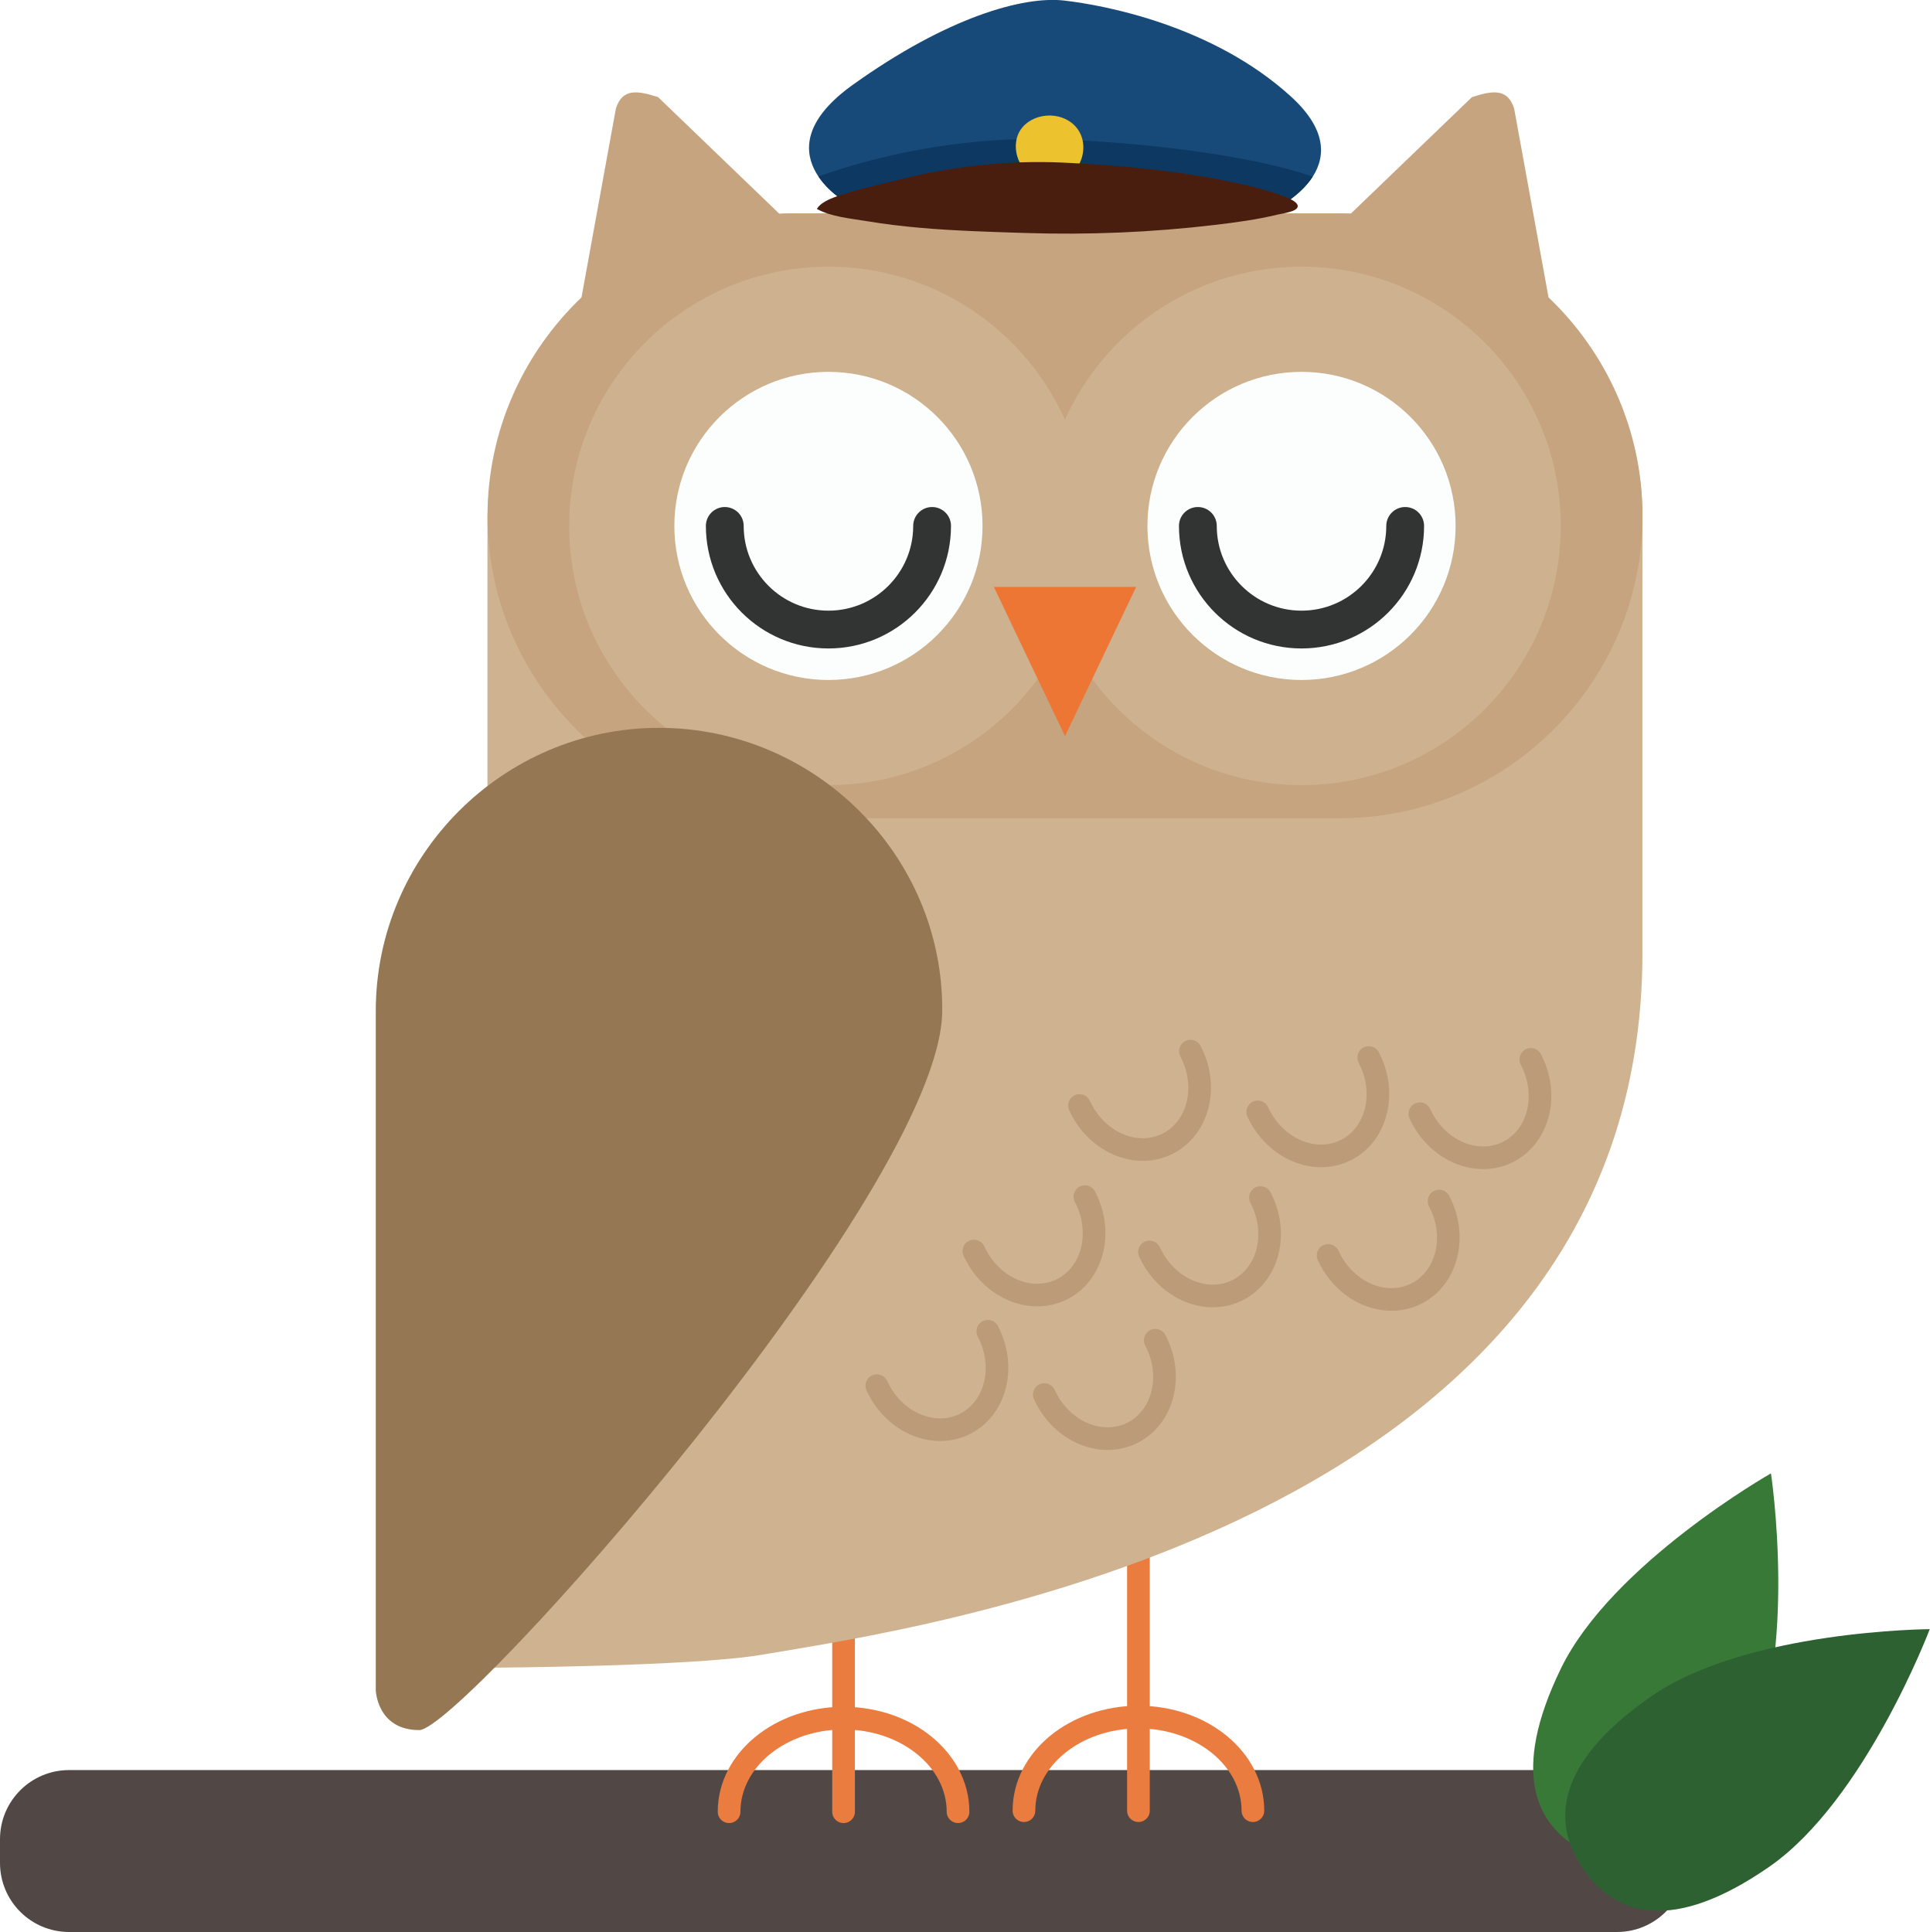
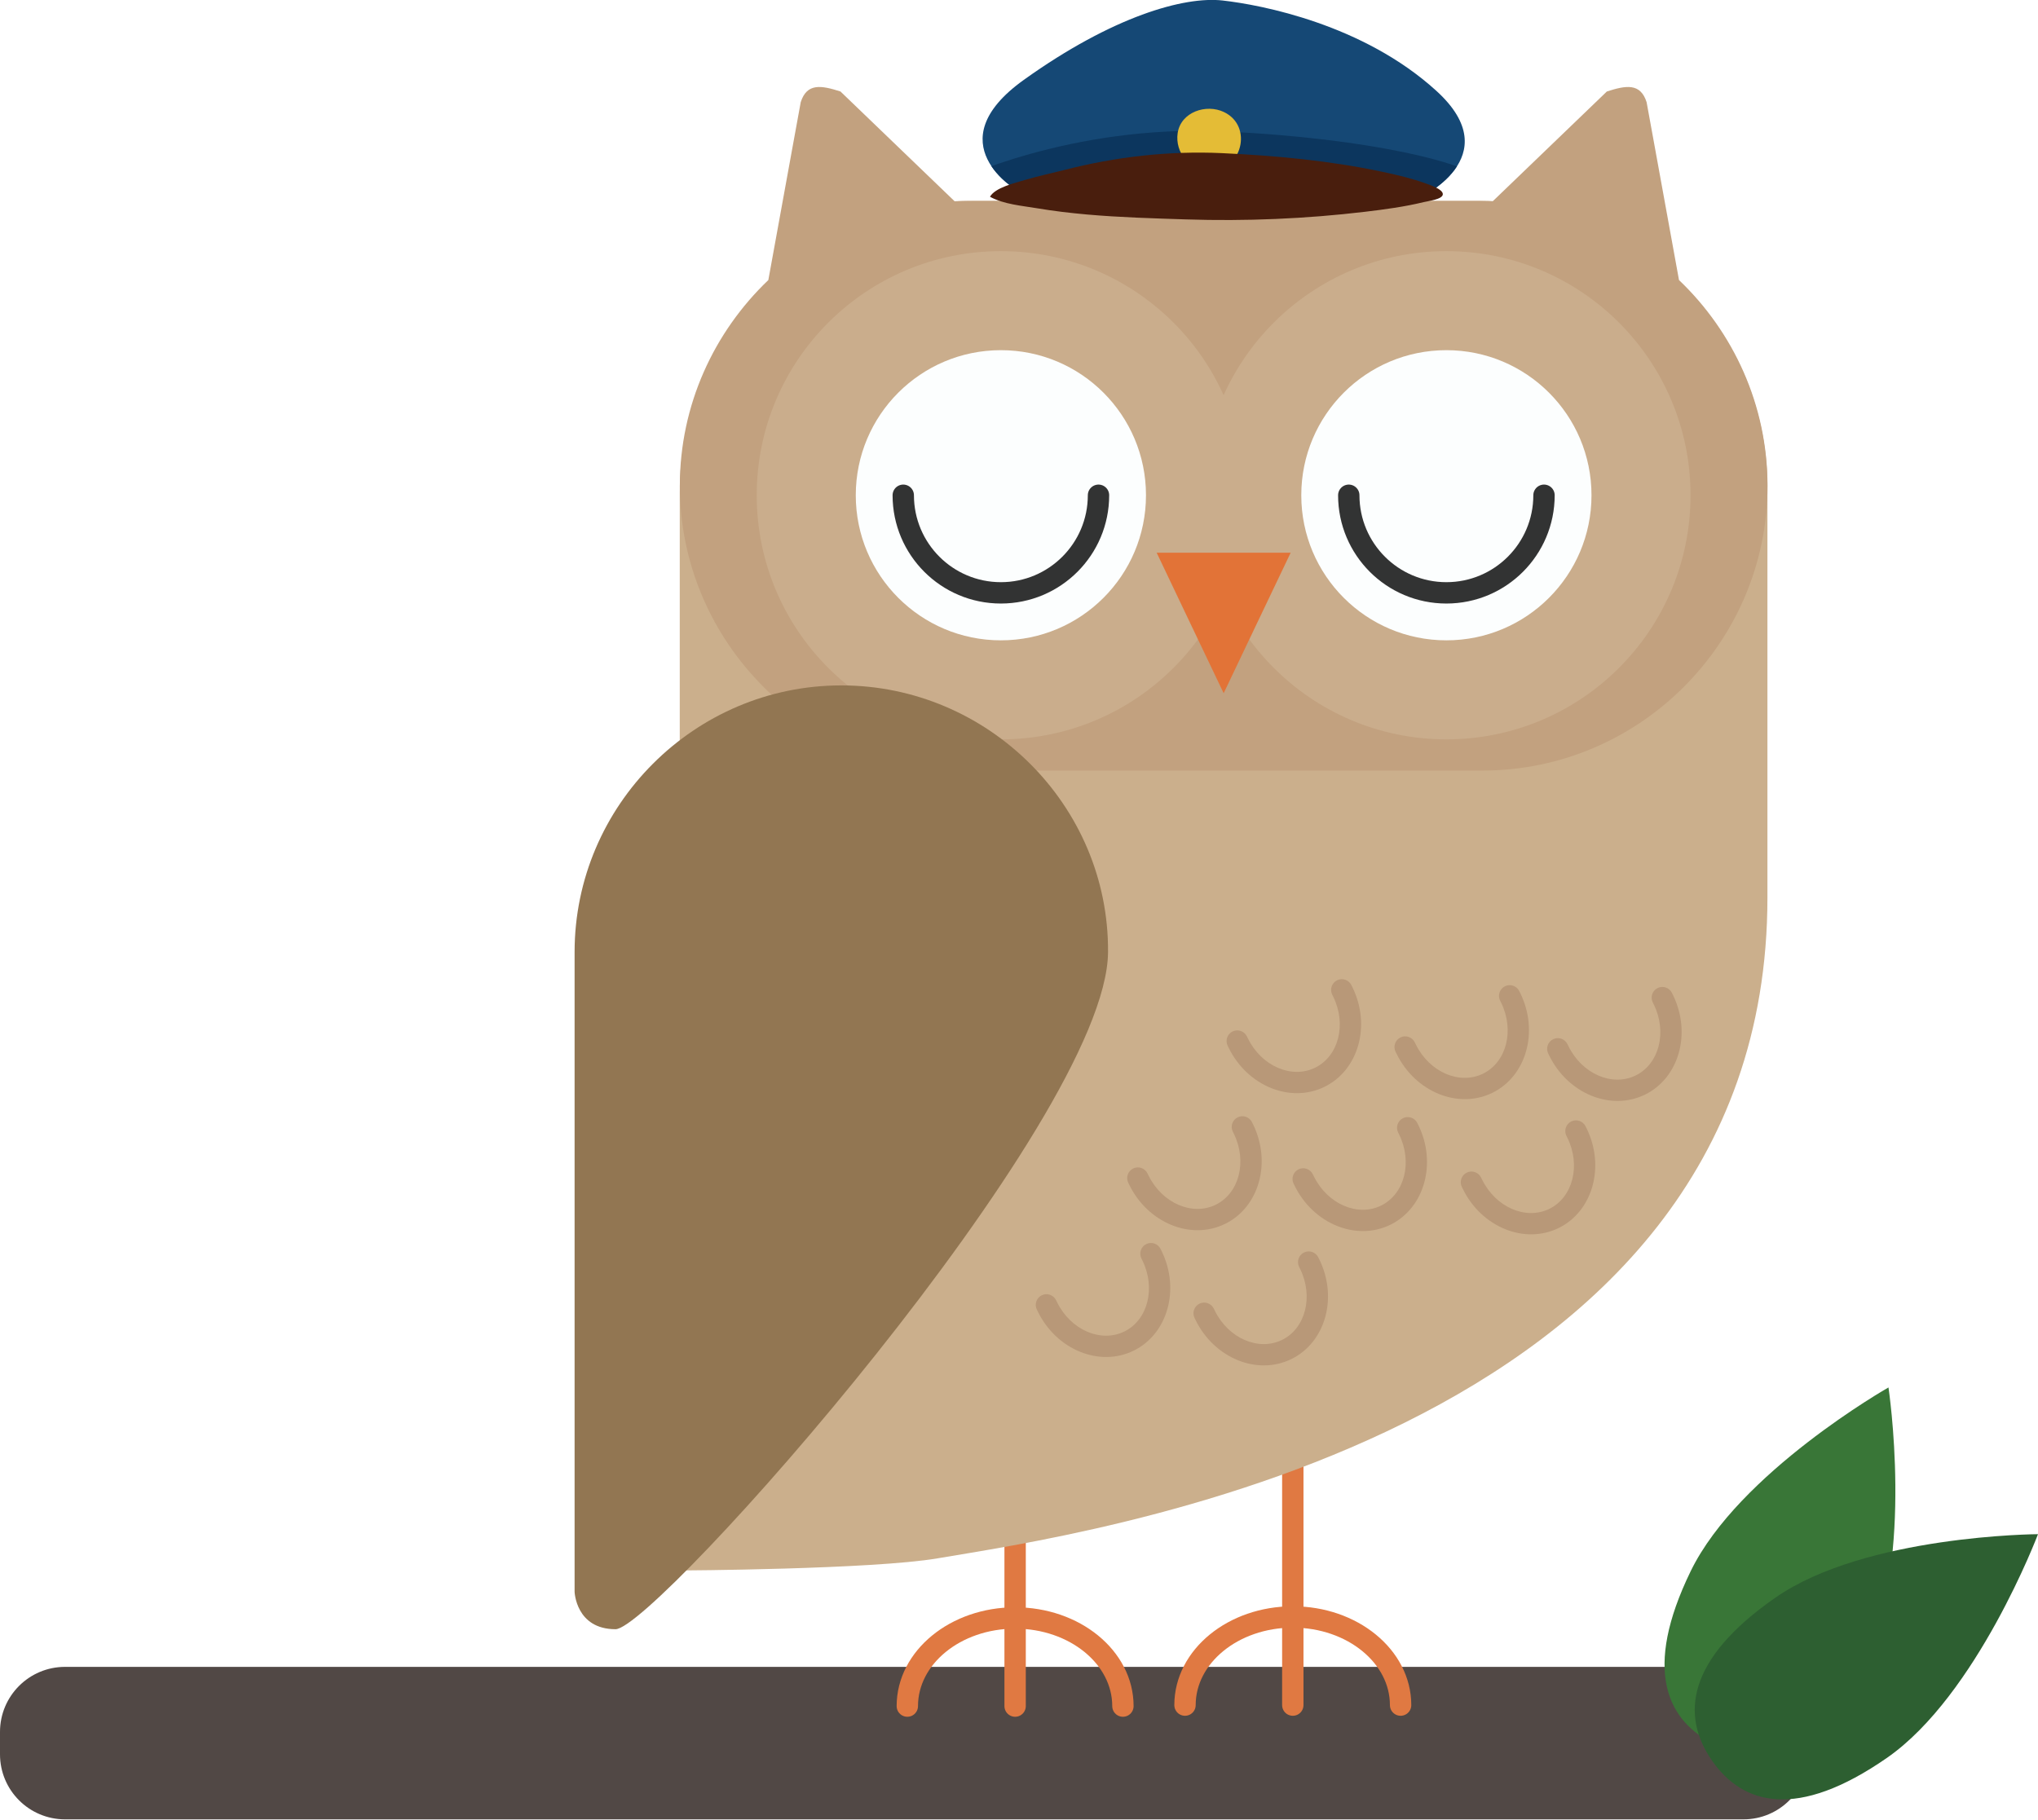
- <svg xmlns="http://www.w3.org/2000/svg" xmlns:xlink="http://www.w3.org/1999/xlink" version="1.1" id="레이어_1" x="0px" y="0px" viewBox="0 0 255.23 255.57" style="enable-background:new 0 0 255.23 255.57;" xml:space="preserve">
+ <svg xmlns="http://www.w3.org/2000/svg" xmlns:xlink="http://www.w3.org/1999/xlink" version="1.1" id="레이어_1" x="0px" y="0px" viewBox="0 0 286.23 255.57" style="enable-background:new 0 0 286.23 255.57;" xml:space="preserve">
  <style type="text/css">
	.st0{fill:#514845;}
- 	.st1{fill:#387938;}
- 	.st2{fill:#2D6131;}
- 	.st3{fill:none;stroke:#EB7C40;stroke-width:3;stroke-linecap:round;stroke-linejoin:round;stroke-miterlimit:10;}
- 	.st4{fill:#CFB28F;}
- 	.st5{fill:#C6A47F;}
- 	.st6{fill:#CEB18E;}
+ 	.st1{fill:#397637;}
+ 	.st2{fill:#2D5F31;}
+ 	.st3{fill:none;stroke:#E07942;stroke-width:3;stroke-linecap:round;stroke-linejoin:round;stroke-miterlimit:10;}
+ 	.st4{fill:#CBAF8C;}
+ 	.st5{fill:#C2A17F;}
+ 	.st6{fill:#CAAD8C;}
	.st7{fill:#FCFEFE;}
- 	.st8{fill:none;stroke:#323333;stroke-width:5;stroke-linecap:round;stroke-linejoin:round;stroke-miterlimit:10;}
- 	.st9{fill:#EE7634;}
- 	.st10{fill:#BC9B79;}
- 	.st11{fill:#184A79;}
- 	.st12{clip-path:url(#SVGID_00000047047364491739876220000002719147220023494300_);fill:#0C3862;}
- 	.st13{fill:#ECC22E;}
- 	.st14{fill:#491E0E;}
- 	.st15{fill:#957853;}
+ 	.st8{fill:none;stroke:#323333;stroke-width:3;stroke-linecap:round;stroke-linejoin:round;stroke-miterlimit:10;}
+ 	.st9{fill:#E27337;}
+ 	.st10{fill:#B89878;}
+ 	.st11{fill:#154875;}
+ 	.st12{clip-path:url(#SVGID_00000174597033765953429890000010227616671546979487_);fill:#0C365E;}
+ 	.st13{fill:#E4BC36;}
+ 	.st14{fill:#491E0D;}
+ 	.st15{fill:#927652;}
</style>
  <g>
    <g>
-       <path class="st0" d="M213.86,255.57H9.14c-5.05,0-9.14-4.09-9.14-9.14l0-3.14c0-5.05,4.09-9.14,9.14-9.14h204.71    c5.05,0,9.14,4.09,9.14,9.14v3.14C223,251.47,218.91,255.57,213.86,255.57z" />
+       <path class="st0" d="M244.86,255.57H9.14c-5.05,0-9.14-4.09-9.14-9.14l0-3.14c0-5.05,4.09-9.14,9.14-9.14h235.71    c5.05,0,9.14,4.09,9.14,9.14v3.14C254,251.47,249.91,255.57,244.86,255.57z" />
      <g>
-         <path class="st1" d="M231.12,232.69c-6.73,13.85-14.44,15.67-21.25,12.36c-6.81-3.31-10.15-10.5-3.42-24.34     c6.73-13.85,27.78-25.81,27.78-25.81S237.84,218.84,231.12,232.69z" />
-         <path class="st2" d="M234.02,246.93c-12.65,8.78-20.26,6.6-24.58,0.38s-3.71-14.12,8.93-22.9c12.65-8.78,36.86-8.9,36.86-8.9     S246.66,238.15,234.02,246.93z" />
+         <path class="st1" d="M262.12,232.69c-6.73,13.85-14.44,15.67-21.25,12.36c-6.81-3.31-10.15-10.5-3.42-24.34     c6.73-13.85,27.78-25.81,27.78-25.81S268.84,218.84,262.12,232.69z" />
+         <path class="st2" d="M265.02,246.93c-12.65,8.78-20.26,6.6-24.58,0.38s-3.71-14.12,8.93-22.9c12.65-8.78,36.86-8.9,36.86-8.9     S277.66,238.15,265.02,246.93z" />
      </g>
    </g>
    <g>
      <g>
-         <line class="st3" x1="111.57" y1="212.61" x2="111.57" y2="239.66" />
-         <path class="st3" d="M96.43,239.66c0-6.84,6.78-12.38,15.14-12.38s15.14,5.54,15.14,12.38" />
+         <line class="st3" x1="142.57" y1="212.61" x2="142.57" y2="239.66" />
+         <path class="st3" d="M127.43,239.66c0-6.84,6.78-12.38,15.14-12.38s15.14,5.54,15.14,12.38" />
      </g>
      <g>
-         <line class="st3" x1="150.57" y1="192.47" x2="150.57" y2="239.52" />
-         <path class="st3" d="M135.43,239.52c0-6.84,6.78-12.38,15.14-12.38s15.14,5.54,15.14,12.38" />
+         <line class="st3" x1="181.57" y1="192.47" x2="181.57" y2="239.52" />
+         <path class="st3" d="M166.43,239.52c0-6.84,6.78-12.38,15.14-12.38s15.14,5.54,15.14,12.38" />
      </g>
-       <path class="st4" d="M217.23,67.86c-0.33-21.86-18.31-39.63-40.24-39.63h-71.56c-22.53,0-40.96,18.43-40.96,40.96v55.52v95.9    c0,0,27.07-0.14,36.24-1.71c19.48-3.34,116.52-16.51,116.52-92.83c0-47.81,0-57.59,0-57.59" />
-       <path class="st4" d="M217.24,151.28" />
-       <path class="st5" d="M204.81,39.34c-0.17-0.93-0.34-1.86-0.51-2.8c-0.93-5.13-1.87-10.26-2.8-15.39c-0.41-2.27-0.82-4.53-1.24-6.8    c-0.87-2.71-2.88-2.37-5.58-1.5c-5.34,5.14-10.69,10.28-16.03,15.42c-0.47-0.02-0.94-0.04-1.41-0.04h-72.76    c-0.47,0-0.94,0.02-1.41,0.04c-5.34-5.14-10.69-10.28-16.03-15.42c-2.71-0.87-4.71-1.21-5.58,1.5c-0.41,2.27-0.82,4.53-1.24,6.8    c-0.93,5.13-1.87,10.26-2.8,15.39c-0.17,0.93-0.34,1.86-0.51,2.8c-7.64,7.3-12.43,17.56-12.43,28.9v0c0,22,18,40,40,40h72.76    c22,0,40-18,40-40v0C217.24,56.9,212.45,46.63,204.81,39.34z" />
+       <path class="st4" d="M248.23,67.86c-0.33-21.86-18.31-39.63-40.24-39.63h-71.56c-22.53,0-40.96,18.43-40.96,40.96v55.52v95.9    c0,0,27.07-0.14,36.24-1.71c19.48-3.34,116.52-16.51,116.52-92.83c0-47.81,0-57.59,0-57.59" />
+       <path class="st4" d="M248.24,151.28" />
+       <path class="st5" d="M235.81,39.34c-0.17-0.93-0.34-1.86-0.51-2.8c-0.93-5.13-1.87-10.26-2.8-15.39c-0.41-2.27-0.82-4.53-1.24-6.8    c-0.87-2.71-2.88-2.37-5.58-1.5c-5.34,5.14-10.69,10.28-16.03,15.42c-0.47-0.02-0.94-0.04-1.41-0.04h-72.76    c-0.47,0-0.94,0.02-1.41,0.04c-5.34-5.14-10.69-10.28-16.03-15.42c-2.71-0.87-4.71-1.21-5.58,1.5c-0.41,2.27-0.82,4.53-1.24,6.8    c-0.93,5.13-1.87,10.26-2.8,15.39c-0.17,0.93-0.34,1.86-0.51,2.8c-7.64,7.3-12.43,17.56-12.43,28.9v0c0,22,18,40,40,40h72.76    c22,0,40-18,40-40v0C248.24,56.9,243.45,46.63,235.81,39.34z" />
      <g>
        <g>
-           <circle class="st6" cx="109.57" cy="69.57" r="34.29" />
-           <circle class="st7" cx="109.57" cy="69.57" r="20.38" />
-           <path class="st8" d="M95.86,69.57c0,7.57,6.14,13.71,13.71,13.71c7.57,0,13.71-6.14,13.71-13.71" />
+           <circle class="st6" cx="140.57" cy="69.57" r="34.29" />
+           <circle class="st7" cx="140.57" cy="69.57" r="20.38" />
+           <path class="st8" d="M126.86,69.57c0,7.57,6.14,13.71,13.71,13.71c7.57,0,13.71-6.14,13.71-13.71" />
        </g>
        <g>
-           <circle class="st6" cx="172.14" cy="69.57" r="34.29" />
-           <circle class="st7" cx="172.14" cy="69.57" r="20.38" />
-           <path class="st8" d="M158.43,69.57c0,7.57,6.14,13.71,13.71,13.71c7.57,0,13.71-6.14,13.71-13.71" />
+           <circle class="st6" cx="203.14" cy="69.57" r="34.29" />
+           <circle class="st7" cx="203.14" cy="69.57" r="20.38" />
+           <path class="st8" d="M189.43,69.57c0,7.57,6.14,13.71,13.71,13.71c7.57,0,13.71-6.14,13.71-13.71" />
        </g>
      </g>
-       <polygon class="st9" points="140.86,77.64 150.27,77.64 145.56,87.51 140.86,97.38 136.15,87.51 131.45,77.64   " />
+       <polygon class="st9" points="171.86,77.64 181.27,77.64 176.56,87.51 171.86,97.38 167.15,87.51 162.45,77.64   " />
      <g>
        <g>
-           <path class="st10" d="M155.02,152.67c-4.79,2.35-10.82-0.11-13.45-5.47l-0.15-0.3c-0.36-0.74-0.06-1.64,0.69-2.01      c0.74-0.36,1.64-0.06,2.01,0.69l0.15,0.3c1.9,3.88,6.14,5.72,9.44,4.1c3.3-1.62,4.44-6.09,2.54-9.97l-0.15-0.3      c-0.36-0.74-0.06-1.64,0.69-2.01c0.74-0.36,1.64-0.06,2.01,0.69l0.15,0.3C161.57,144.05,159.81,150.32,155.02,152.67z" />
+           <path class="st10" d="M186.02,152.67c-4.79,2.35-10.82-0.11-13.45-5.47l-0.15-0.3c-0.36-0.74-0.06-1.64,0.69-2.01      c0.74-0.36,1.64-0.06,2.01,0.69l0.15,0.3c1.9,3.88,6.14,5.72,9.44,4.1c3.3-1.62,4.44-6.09,2.54-9.97l-0.15-0.3      c-0.36-0.74-0.06-1.64,0.69-2.01c0.74-0.36,1.64-0.06,2.01,0.69l0.15,0.3C192.57,144.05,190.81,150.32,186.02,152.67z" />
        </g>
        <g>
-           <path class="st10" d="M141.06,171.92c-4.79,2.35-10.82-0.11-13.45-5.47l-0.15-0.3c-0.36-0.74-0.06-1.64,0.69-2.01      c0.74-0.36,1.64-0.06,2.01,0.69l0.15,0.3c1.9,3.88,6.14,5.72,9.44,4.1c3.3-1.62,4.44-6.09,2.54-9.97l-0.15-0.3      c-0.36-0.74-0.06-1.64,0.69-2.01c0.74-0.36,1.64-0.06,2.01,0.69l0.15,0.3C147.6,163.3,145.85,169.57,141.06,171.92z" />
+           <path class="st10" d="M172.06,171.92c-4.79,2.35-10.82-0.11-13.45-5.47l-0.15-0.3c-0.36-0.74-0.06-1.64,0.69-2.01      c0.74-0.36,1.64-0.06,2.01,0.69l0.15,0.3c1.9,3.88,6.14,5.72,9.44,4.1c3.3-1.62,4.44-6.09,2.54-9.97l-0.15-0.3      c-0.36-0.74-0.06-1.64,0.69-2.01c0.74-0.36,1.64-0.06,2.01,0.69l0.15,0.3C178.6,163.3,176.85,169.57,172.06,171.92z" />
        </g>
        <g>
-           <path class="st10" d="M128.22,189.73c-4.79,2.35-10.82-0.11-13.45-5.47l-0.15-0.3c-0.36-0.74-0.06-1.64,0.69-2.01      c0.74-0.36,1.64-0.06,2.01,0.69l0.15,0.3c1.9,3.88,6.14,5.72,9.44,4.1s4.44-6.09,2.54-9.97l-0.15-0.3      c-0.36-0.74-0.06-1.64,0.69-2.01s1.64-0.06,2.01,0.69l0.15,0.3C134.76,181.1,133.01,187.38,128.22,189.73z" />
+           <path class="st10" d="M159.22,189.73c-4.79,2.35-10.82-0.11-13.45-5.47l-0.15-0.3c-0.36-0.74-0.06-1.64,0.69-2.01      c0.74-0.36,1.64-0.06,2.01,0.69l0.15,0.3c1.9,3.88,6.14,5.72,9.44,4.1c3.3-1.62,4.44-6.09,2.54-9.97l-0.15-0.3      c-0.36-0.74-0.06-1.64,0.69-2.01s1.64-0.06,2.01,0.69l0.15,0.3C165.76,181.1,164.01,187.38,159.22,189.73z" />
        </g>
        <g>
-           <path class="st10" d="M200.04,153.76c-4.79,2.35-10.82-0.11-13.45-5.47l-0.15-0.3c-0.36-0.74-0.06-1.64,0.69-2.01      c0.74-0.36,1.64-0.06,2.01,0.69l0.15,0.3c1.9,3.88,6.14,5.72,9.44,4.1c3.3-1.62,4.44-6.09,2.54-9.97l-0.15-0.3      c-0.36-0.74-0.06-1.64,0.69-2.01c0.74-0.36,1.64-0.06,2.01,0.69l0.15,0.3C206.58,145.14,204.83,151.41,200.04,153.76z" />
+           <path class="st10" d="M231.04,153.76c-4.79,2.35-10.82-0.11-13.45-5.47l-0.15-0.3c-0.36-0.74-0.06-1.64,0.69-2.01      c0.74-0.36,1.64-0.06,2.01,0.69l0.15,0.3c1.9,3.88,6.14,5.72,9.44,4.1c3.3-1.62,4.44-6.09,2.54-9.97l-0.15-0.3      c-0.36-0.74-0.06-1.64,0.69-2.01c0.74-0.36,1.64-0.06,2.01,0.69l0.15,0.3C237.58,145.14,235.83,151.41,231.04,153.76z" />
        </g>
        <g>
-           <path class="st10" d="M178.6,153.51c-4.79,2.35-10.82-0.11-13.45-5.47l-0.15-0.3c-0.36-0.74-0.06-1.64,0.69-2.01      c0.74-0.36,1.64-0.06,2.01,0.69l0.15,0.3c1.9,3.88,6.14,5.72,9.44,4.1s4.44-6.09,2.54-9.97l-0.15-0.3      c-0.36-0.74-0.06-1.64,0.69-2.01c0.74-0.36,1.64-0.06,2.01,0.69l0.15,0.3C185.14,144.89,183.39,151.16,178.6,153.51z" />
+           <path class="st10" d="M209.6,153.51c-4.79,2.35-10.82-0.11-13.45-5.47l-0.15-0.3c-0.36-0.74-0.06-1.64,0.69-2.01      c0.74-0.36,1.64-0.06,2.01,0.69l0.15,0.3c1.9,3.88,6.14,5.72,9.44,4.1s4.44-6.09,2.54-9.97l-0.15-0.3      c-0.36-0.74-0.06-1.64,0.69-2.01c0.74-0.36,1.64-0.06,2.01,0.69l0.15,0.3C216.14,144.89,214.39,151.16,209.6,153.51z" />
        </g>
        <g>
-           <path class="st10" d="M164.28,172.04c-4.79,2.35-10.82-0.11-13.45-5.47l-0.15-0.3c-0.36-0.74-0.06-1.64,0.69-2.01      c0.74-0.36,1.64-0.06,2.01,0.69l0.15,0.3c1.9,3.88,6.14,5.72,9.44,4.1c3.3-1.62,4.44-6.09,2.54-9.97l-0.15-0.3      c-0.36-0.74-0.06-1.64,0.69-2.01c0.74-0.36,1.64-0.06,2.01,0.69l0.15,0.3C170.82,163.42,169.06,169.69,164.28,172.04z" />
+           <path class="st10" d="M195.28,172.04c-4.79,2.35-10.82-0.11-13.45-5.47l-0.15-0.3c-0.36-0.74-0.06-1.64,0.69-2.01      c0.74-0.36,1.64-0.06,2.01,0.69l0.15,0.3c1.9,3.88,6.14,5.72,9.44,4.1c3.3-1.62,4.44-6.09,2.54-9.97l-0.15-0.3      c-0.36-0.74-0.06-1.64,0.69-2.01c0.74-0.36,1.64-0.06,2.01,0.69l0.15,0.3C201.82,163.42,200.06,169.69,195.28,172.04z" />
        </g>
        <g>
-           <path class="st10" d="M150.37,190.91c-4.79,2.35-10.82-0.11-13.45-5.47l-0.15-0.3c-0.36-0.74-0.06-1.64,0.69-2.01      c0.74-0.36,1.64-0.06,2.01,0.69l0.15,0.3c1.9,3.88,6.14,5.72,9.44,4.1c3.3-1.62,4.44-6.09,2.54-9.97l-0.15-0.3      c-0.36-0.74-0.06-1.64,0.69-2.01c0.74-0.36,1.64-0.06,2.01,0.69l0.15,0.3C156.92,182.29,155.16,188.56,150.37,190.91z" />
+           <path class="st10" d="M181.37,190.91c-4.79,2.35-10.82-0.11-13.45-5.47l-0.15-0.3c-0.36-0.74-0.06-1.64,0.69-2.01      c0.74-0.36,1.64-0.06,2.01,0.69l0.15,0.3c1.9,3.88,6.14,5.72,9.44,4.1c3.3-1.62,4.44-6.09,2.54-9.97l-0.15-0.3      c-0.36-0.74-0.06-1.64,0.69-2.01c0.74-0.36,1.64-0.06,2.01,0.69l0.15,0.3C187.92,182.29,186.16,188.56,181.37,190.91z" />
        </g>
        <g>
-           <path class="st10" d="M187.91,172.5c-4.79,2.35-10.82-0.11-13.45-5.47l-0.15-0.3c-0.36-0.74-0.06-1.64,0.69-2.01      c0.74-0.36,1.64-0.06,2.01,0.69l0.15,0.3c1.9,3.88,6.14,5.72,9.44,4.1c3.3-1.62,4.44-6.09,2.54-9.97l-0.15-0.3      c-0.36-0.74-0.06-1.64,0.69-2.01c0.74-0.36,1.64-0.06,2.01,0.69l0.15,0.3C194.45,163.88,192.7,170.15,187.91,172.5z" />
+           <path class="st10" d="M218.91,172.5c-4.79,2.35-10.82-0.11-13.45-5.47l-0.15-0.3c-0.36-0.74-0.06-1.64,0.69-2.01      c0.74-0.36,1.64-0.06,2.01,0.69l0.15,0.3c1.9,3.88,6.14,5.72,9.44,4.1c3.3-1.62,4.44-6.09,2.54-9.97l-0.15-0.3      c-0.36-0.74-0.06-1.64,0.69-2.01c0.74-0.36,1.64-0.06,2.01,0.69l0.15,0.3C225.45,163.88,223.7,170.15,218.91,172.5z" />
        </g>
      </g>
      <g>
-         <path class="st11" d="M111.93,26.78c0,0-11.64-6.61,0.86-15.56s22.54-11.76,27.93-11.15c5.39,0.61,19.72,3.32,30.01,12.69     c10.29,9.36-2.57,15.12-2.57,15.12L111.93,26.78z" />
+         <path class="st11" d="M142.93,26.78c0,0-11.64-6.61,0.86-15.56s22.54-11.76,27.93-11.15c5.39,0.61,19.72,3.32,30.01,12.69     c10.29,9.36-2.57,15.12-2.57,15.12L142.93,26.78z" />
        <g>
          <defs>
-             <path id="SVGID_1_" d="M111.93,26.78c0,0-11.64-6.61,0.86-15.56s22.54-11.76,27.93-11.15c5.39,0.61,19.72,3.32,30.01,12.69       c10.29,9.36-2.57,15.12-2.57,15.12L111.93,26.78z" />
+             <path id="SVGID_1_" d="M142.93,26.78c0,0-11.64-6.61,0.86-15.56s22.54-11.76,27.93-11.15c5.39,0.61,19.72,3.32,30.01,12.69       c10.29,9.36-2.57,15.12-2.57,15.12L142.93,26.78z" />
          </defs>
-           <clipPath id="SVGID_00000158714244022136720320000018118004918931000980_">
+           <clipPath id="SVGID_00000088100542195283278780000009445754556250680235_">
            <use xlink:href="#SVGID_1_" style="overflow:visible;" />
          </clipPath>
-           <path style="clip-path:url(#SVGID_00000158714244022136720320000018118004918931000980_);fill:#0C3862;" d="M102.93,25.48      c0,0,16.3-8.01,37.79-7.02c21.49,0.98,34.14,4.64,35.68,6.32c1.55,1.69-20.09,5.06-41.44,4.35S104.05,25.9,102.93,25.48z" />
+           <path style="clip-path:url(#SVGID_00000088100542195283278780000009445754556250680235_);fill:#0C365E;" d="M133.93,25.48      c0,0,16.3-8.01,37.79-7.02c21.49,0.98,34.14,4.64,35.68,6.32c1.55,1.69-20.09,5.06-41.44,4.35S135.05,25.9,133.93,25.48z" />
        </g>
-         <path class="st13" d="M138.86,24.05c-2.74,0-4.87-2.65-4.46-5.36c0.45-2.97,4.02-4.14,6.5-2.95     C145.04,17.71,143.43,24.05,138.86,24.05z" />
-         <path class="st14" d="M108.04,27.64c0.72-1.29,3.52-1.94,4.88-2.35c1.83-0.55,3.71-0.94,5.56-1.41     c7.2-1.86,14.68-2.71,22.12-2.37c7.54,0.35,15.14,1.05,22.53,2.62c2.08,0.44,4.17,0.93,6.17,1.66c0.52,0.19,2.33,0.77,2.34,1.48     c0.01,0.74-2.07,0.97-2.68,1.12c-2.7,0.66-5.49,1.03-8.26,1.36c-8.32,0.99-16.75,1.34-25.13,1.07     c-4.64-0.15-9.29-0.28-13.92-0.69c-2.33-0.21-4.66-0.48-6.97-0.87C112.53,28.9,109.97,28.7,108.04,27.64z" />
+         <path class="st13" d="M169.86,24.05c-2.74,0-4.87-2.65-4.46-5.36c0.45-2.97,4.02-4.14,6.5-2.95     C176.04,17.71,174.43,24.05,169.86,24.05z" />
+         <path class="st14" d="M139.04,27.64c0.72-1.29,3.52-1.94,4.88-2.35c1.83-0.55,3.71-0.94,5.56-1.41     c7.2-1.86,14.68-2.71,22.12-2.37c7.54,0.35,15.14,1.05,22.53,2.62c2.08,0.44,4.17,0.93,6.17,1.66c0.52,0.19,2.33,0.77,2.34,1.48     c0.01,0.74-2.07,0.97-2.68,1.12c-2.7,0.66-5.49,1.03-8.26,1.36c-8.32,0.99-16.75,1.34-25.13,1.07     c-4.64-0.15-9.29-0.28-13.92-0.69c-2.33-0.21-4.66-0.48-6.97-0.87C143.53,28.9,140.97,28.7,139.04,27.64z" />
      </g>
-       <path class="st15" d="M124.62,133.74c0.14-20.6-16.85-37.46-37.46-37.46h0c-20.6,0-37.46,16.85-37.46,37.46v42.17v47.68    c0,0,0.16,5.27,5.75,5.27S124.46,157.45,124.62,133.74z" />
+       <path class="st15" d="M155.62,133.74c0.14-20.6-16.85-37.46-37.46-37.46h0c-20.6,0-37.46,16.85-37.46,37.46v42.17v47.68    c0,0,0.16,5.27,5.75,5.27S155.46,157.45,155.62,133.74z" />
    </g>
  </g>
</svg>
